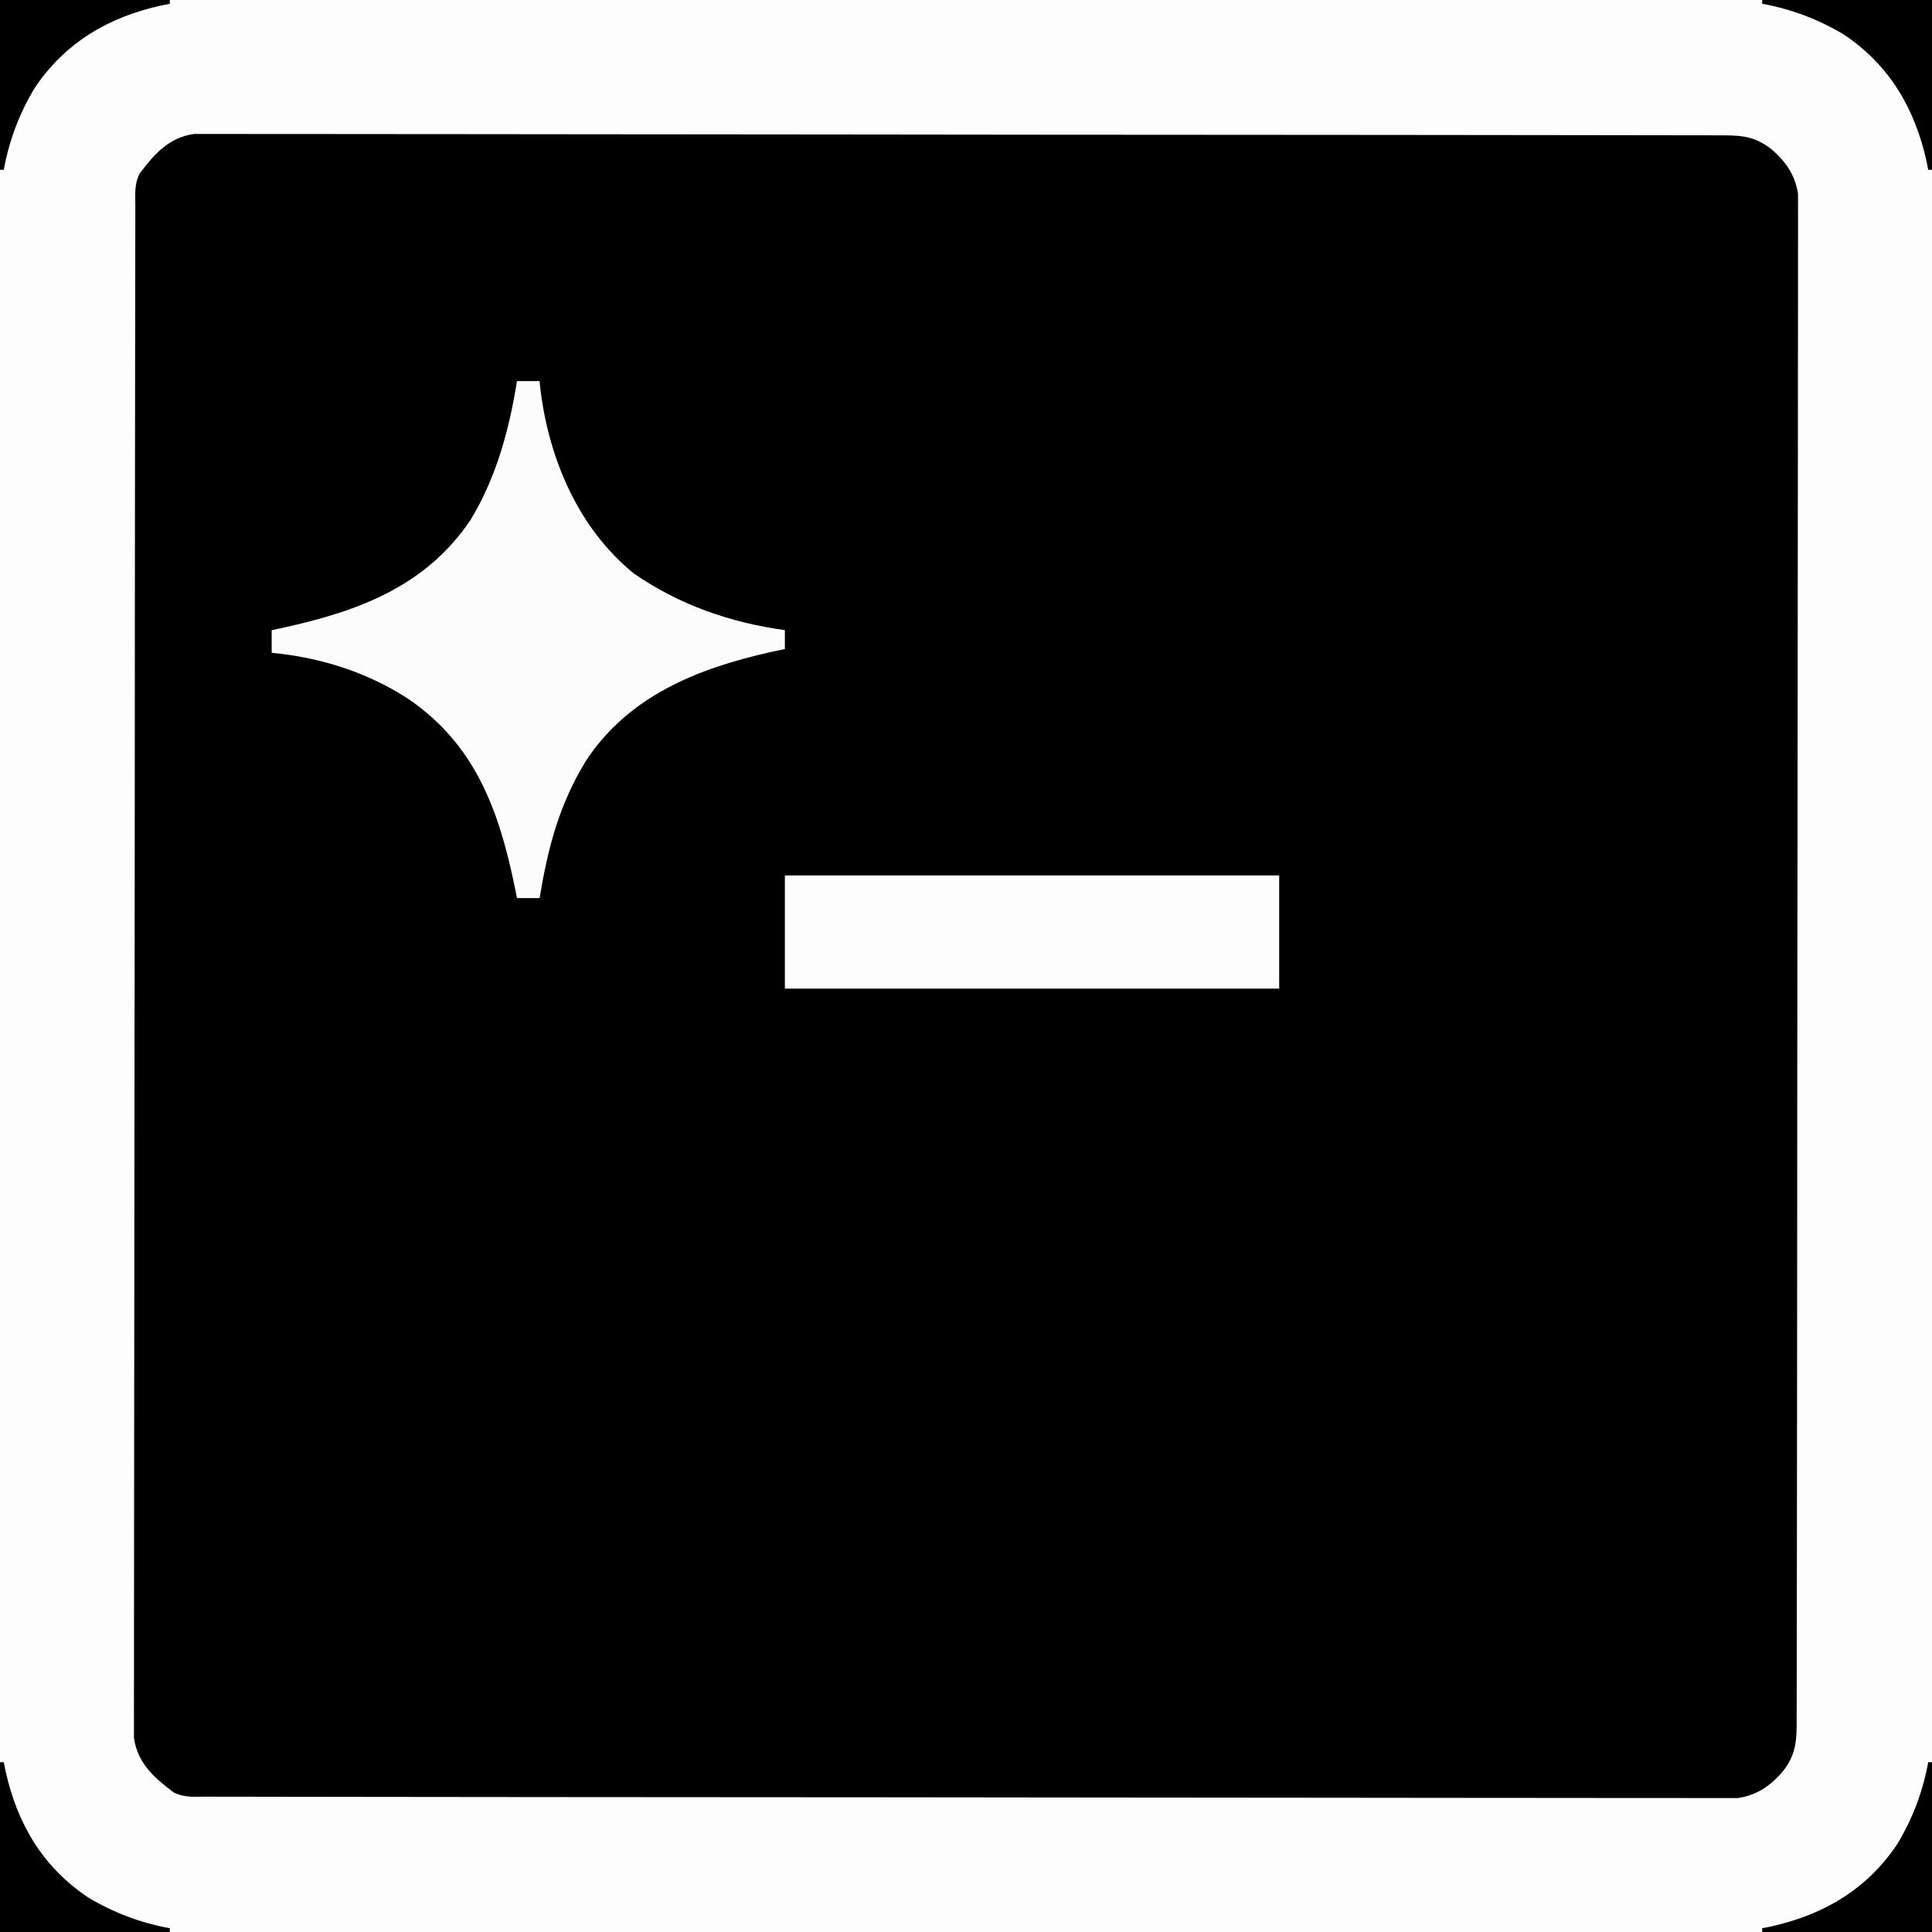
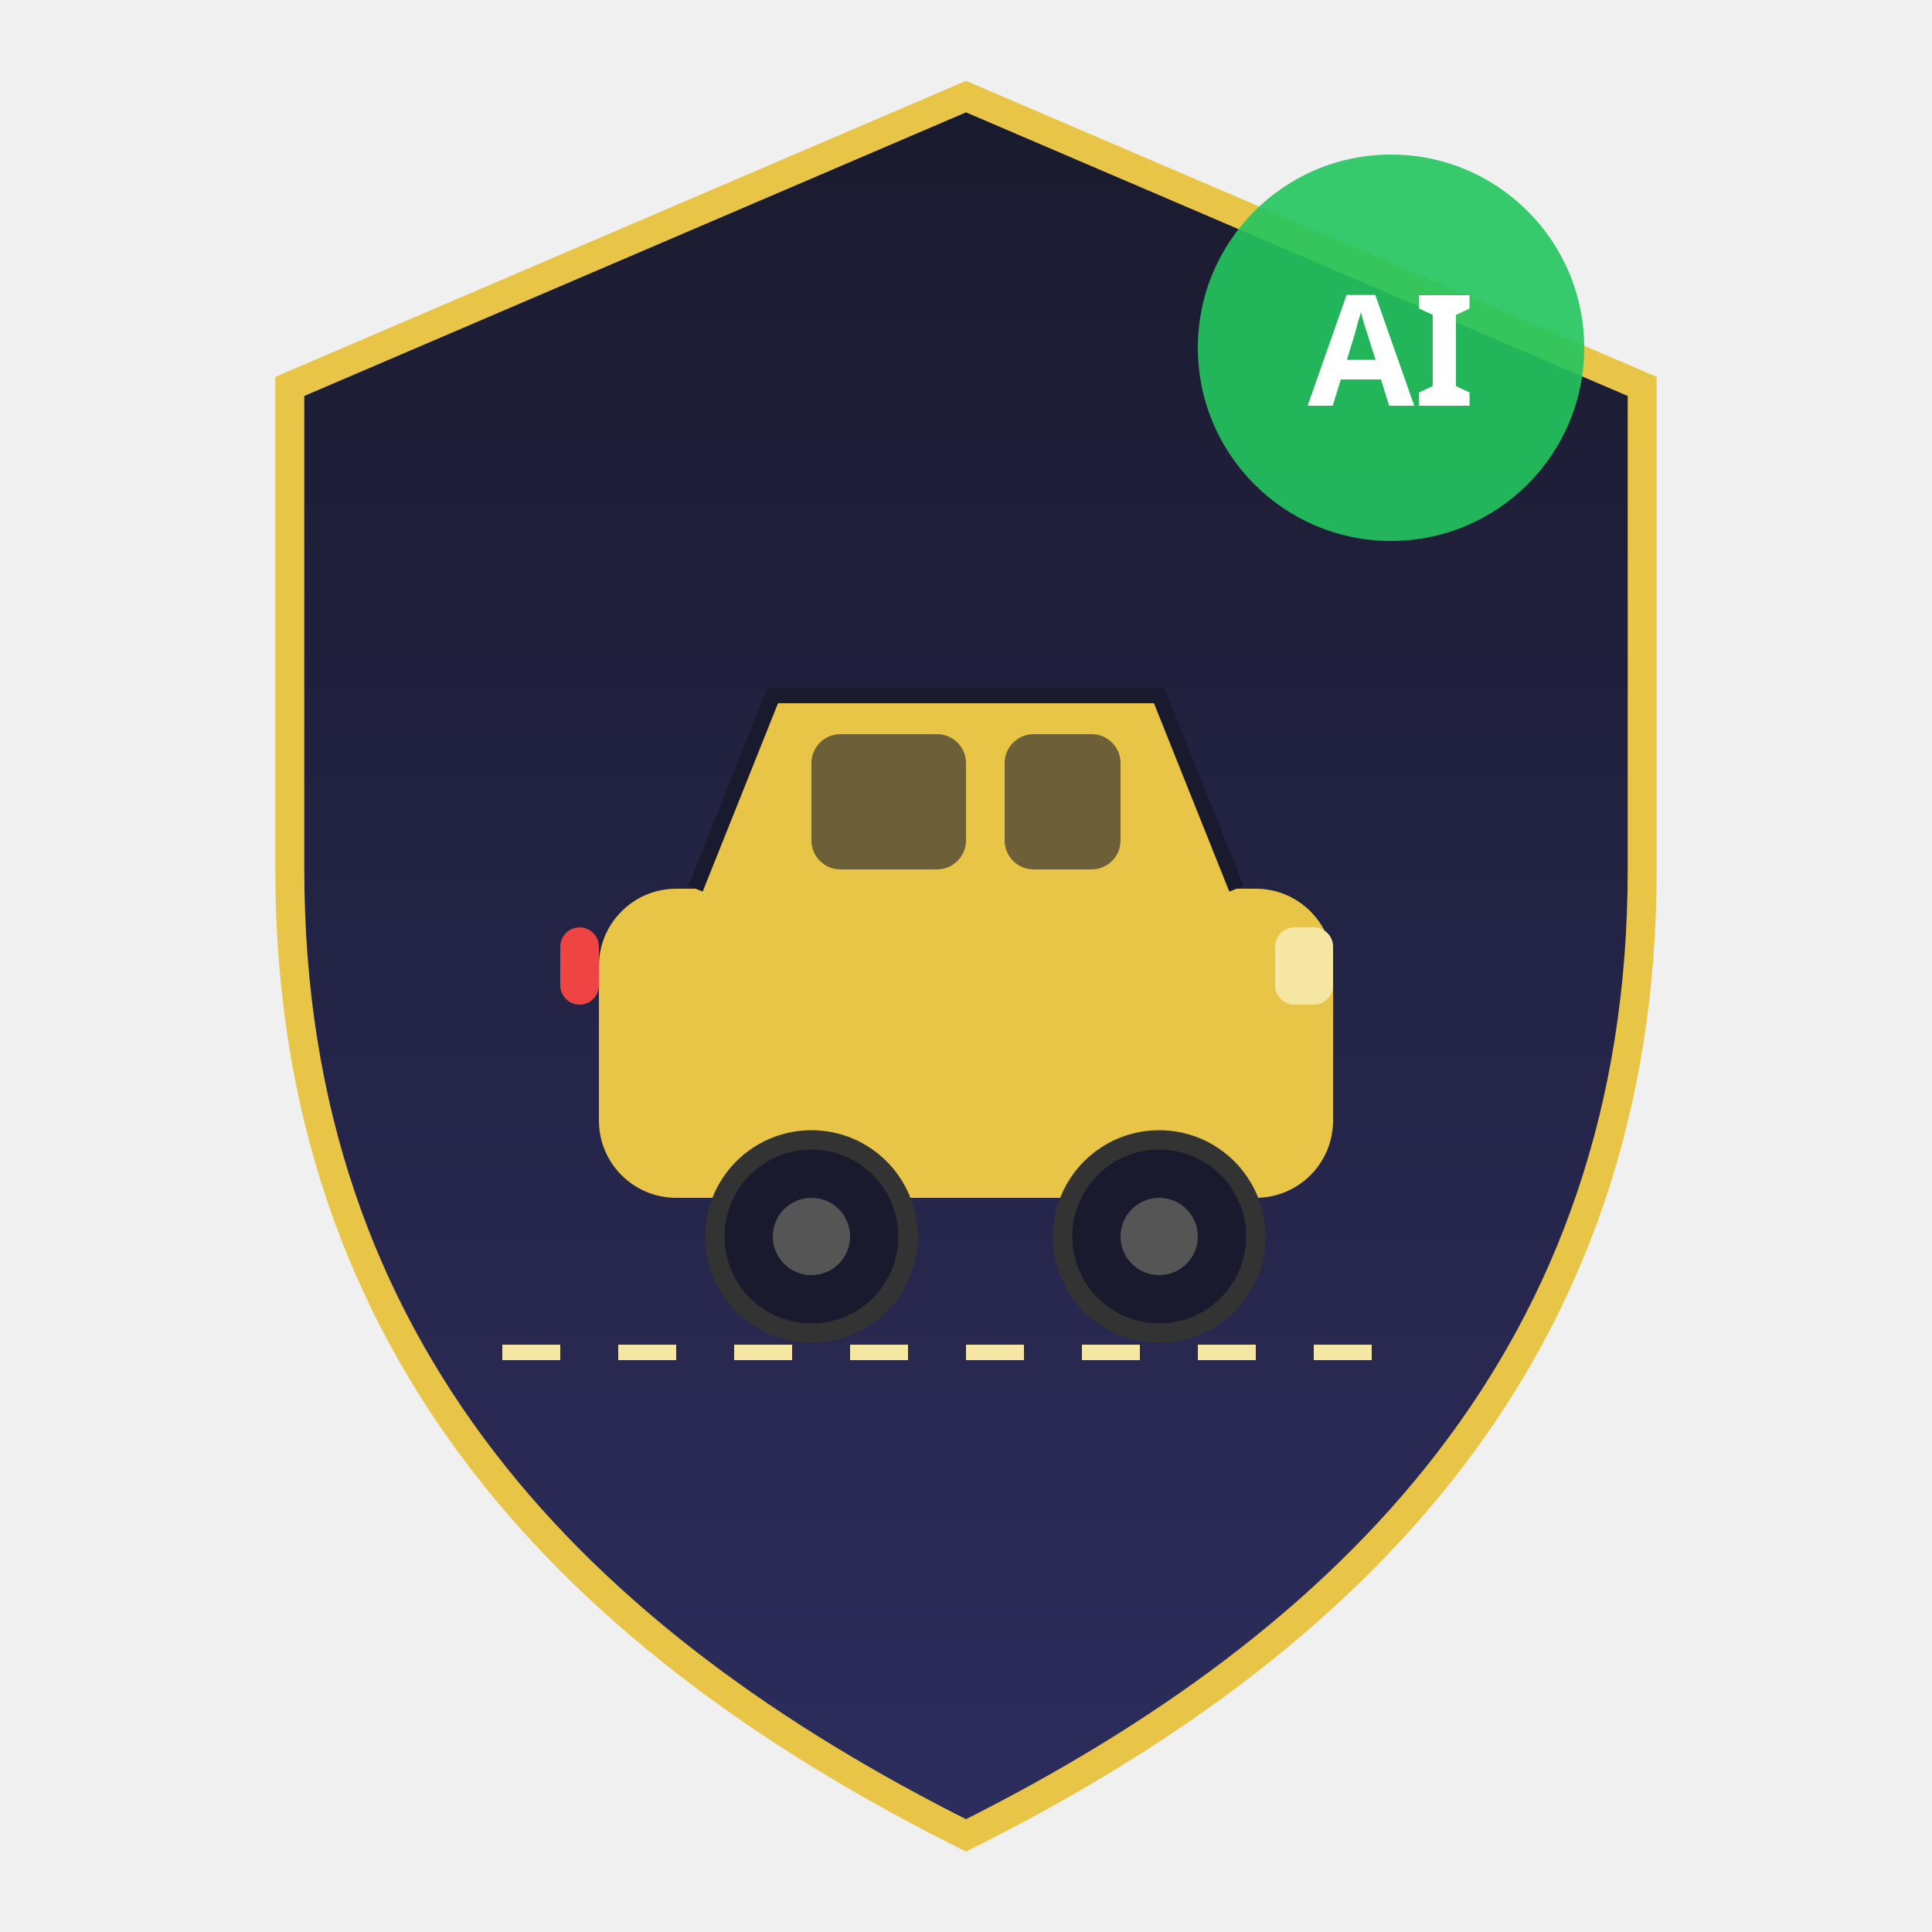
- <svg xmlns="http://www.w3.org/2000/svg" version="1.1" width="512" height="512">
-   <path d="M0 0 C168.96 0 337.92 0 512 0 C512 168.96 512 337.92 512 512 C343.04 512 174.08 512 0 512 C0 343.04 0 174.08 0 0 Z " fill="#000000" transform="translate(0,0)" />
-   <path d="M0 0 C168.96 0 337.92 0 512 0 C512 168.96 512 337.92 512 512 C343.04 512 174.08 512 0 512 C0 343.04 0 174.08 0 0 Z M37 46 C35.542 48.916 35.87 51.468 35.866 54.726 C35.863 55.429 35.861 56.132 35.859 56.856 C35.852 59.235 35.852 61.614 35.853 63.993 C35.85 65.706 35.846 67.42 35.842 69.133 C35.832 73.86 35.828 78.587 35.825 83.314 C35.821 88.405 35.812 93.496 35.803 98.586 C35.783 110.89 35.773 123.193 35.764 135.496 C35.76 141.286 35.755 147.075 35.749 152.864 C35.732 172.1 35.718 191.336 35.711 210.572 C35.709 215.567 35.707 220.561 35.705 225.556 C35.704 226.797 35.704 228.038 35.703 229.317 C35.695 249.437 35.67 269.557 35.637 289.676 C35.604 310.317 35.586 330.958 35.583 351.599 C35.581 363.195 35.572 374.79 35.547 386.385 C35.525 396.258 35.517 406.131 35.526 416.005 C35.531 421.044 35.529 426.084 35.51 431.124 C35.492 435.735 35.493 440.346 35.509 444.958 C35.511 446.628 35.507 448.299 35.495 449.969 C35.48 452.237 35.489 454.503 35.505 456.77 C35.504 458.031 35.503 459.291 35.502 460.59 C36.491 467.36 40.84 471.074 46 475 C48.916 476.458 51.468 476.13 54.726 476.134 C55.78 476.138 55.78 476.138 56.856 476.141 C59.235 476.148 61.614 476.148 63.993 476.147 C65.706 476.15 67.42 476.154 69.133 476.158 C73.86 476.168 78.587 476.172 83.314 476.175 C88.405 476.179 93.496 476.188 98.586 476.197 C110.89 476.217 123.193 476.227 135.496 476.236 C141.286 476.24 147.075 476.245 152.864 476.251 C172.1 476.268 191.336 476.282 210.572 476.289 C215.567 476.291 220.561 476.293 225.556 476.295 C227.418 476.296 227.418 476.296 229.317 476.297 C249.437 476.305 269.557 476.33 289.676 476.363 C310.317 476.396 330.958 476.414 351.599 476.417 C363.195 476.419 374.79 476.428 386.385 476.453 C396.258 476.475 406.131 476.483 416.005 476.474 C421.044 476.469 426.084 476.471 431.124 476.49 C435.735 476.508 440.346 476.507 444.958 476.491 C446.628 476.489 448.299 476.493 449.969 476.505 C452.237 476.52 454.503 476.511 456.77 476.495 C458.031 476.496 459.291 476.497 460.59 476.498 C465.743 475.745 469.553 473.011 472.812 469 C476.218 464.33 476.126 460.786 476.134 455.059 C476.137 454.357 476.139 453.655 476.141 452.932 C476.148 450.569 476.148 448.206 476.147 445.842 C476.15 444.135 476.154 442.429 476.158 440.722 C476.168 436.022 476.172 431.323 476.175 426.623 C476.179 421.558 476.188 416.493 476.197 411.428 C476.217 399.194 476.227 386.96 476.236 374.725 C476.24 368.967 476.245 363.209 476.251 357.451 C476.268 338.316 476.282 319.181 476.289 300.046 C476.291 295.08 476.293 290.114 476.295 285.148 C476.296 283.914 476.296 282.679 476.297 281.408 C476.305 261.398 476.33 241.389 476.363 221.379 C476.396 200.846 476.414 180.314 476.417 159.781 C476.419 148.249 476.428 136.716 476.453 125.183 C476.475 115.365 476.483 105.547 476.474 95.729 C476.469 90.717 476.471 85.706 476.49 80.695 C476.508 76.109 476.507 71.524 476.491 66.938 C476.489 65.277 476.493 63.617 476.505 61.956 C476.52 59.701 476.511 57.448 476.495 55.193 C476.496 53.313 476.496 53.313 476.498 51.395 C475.744 46.251 473.004 42.441 469 39.188 C464.33 35.782 460.786 35.874 455.059 35.866 C454.006 35.862 454.006 35.862 452.932 35.859 C450.569 35.852 448.206 35.852 445.842 35.853 C444.135 35.85 442.429 35.846 440.722 35.842 C436.022 35.832 431.323 35.828 426.623 35.825 C421.558 35.821 416.493 35.812 411.428 35.803 C399.194 35.783 386.96 35.773 374.725 35.764 C368.967 35.76 363.209 35.755 357.451 35.749 C338.316 35.732 319.181 35.718 300.046 35.711 C295.08 35.709 290.114 35.707 285.148 35.705 C283.297 35.704 283.297 35.704 281.408 35.703 C261.398 35.695 241.389 35.67 221.379 35.637 C200.846 35.604 180.314 35.586 159.781 35.583 C148.249 35.581 136.716 35.572 125.183 35.547 C115.365 35.525 105.547 35.517 95.729 35.526 C90.717 35.531 85.706 35.529 80.695 35.51 C76.109 35.492 71.524 35.493 66.938 35.509 C65.277 35.511 63.617 35.507 61.956 35.495 C59.701 35.48 57.448 35.489 55.193 35.505 C53.94 35.504 52.686 35.503 51.395 35.502 C44.635 36.493 40.921 40.847 37 46 Z " fill="#FDFDFD" transform="translate(0,0)" />
-   <path d="M0 0 C1.98 0 3.96 0 6 0 C6.112 1.129 6.112 1.129 6.227 2.281 C8.514 20.758 16.313 39.069 31 51 C43.084 59.324 56.465 63.975 71 66 C71 67.65 71 69.3 71 71 C69.113 71.402 69.113 71.402 67.188 71.812 C47.817 76.159 29.505 83.472 18.219 100.723 C11.132 112.358 8.197 123.735 6 137 C4.02 137 2.04 137 0 137 C-0.17 136.14 -0.34 135.28 -0.516 134.395 C-4.723 113.872 -10.943 96.372 -28.885 84.157 C-39.71 77.117 -52.191 73.208 -65 72 C-65 70.02 -65 68.04 -65 66 C-63.385 65.654 -63.385 65.654 -61.738 65.301 C-41.857 60.917 -24.135 54.33 -12.312 36.812 C-5.485 25.553 -2.054 12.916 0 0 Z " fill="#FCFCFC" transform="translate(137,101)" />
-   <path d="M0 0 C43.23 0 86.46 0 131 0 C131 9.9 131 19.8 131 30 C87.77 30 44.54 30 0 30 C0 20.1 0 10.2 0 0 Z " fill="#FDFDFD" transform="translate(208,232)" />
-   <path d="M0 0 C0.33 0 0.66 0 1 0 C1.147 0.739 1.294 1.477 1.445 2.238 C4.544 16.254 11.255 27.723 23.312 35.812 C30.113 39.889 37.206 42.575 45 44 C45 44.33 45 44.66 45 45 C30.15 45 15.3 45 0 45 C0 30.15 0 15.3 0 0 Z " fill="#000000" transform="translate(0,467)" />
-   <path d="M0 0 C0.33 0 0.66 0 1 0 C1 14.85 1 29.7 1 45 C-13.85 45 -28.7 45 -44 45 C-44 44.67 -44 44.34 -44 44 C-43.261 43.853 -42.523 43.706 -41.762 43.555 C-27.746 40.456 -16.277 33.745 -8.188 21.688 C-4.111 14.887 -1.425 7.794 0 0 Z " fill="#000000" transform="translate(511,467)" />
-   <path d="M0 0 C14.85 0 29.7 0 45 0 C45 14.85 45 29.7 45 45 C44.67 45 44.34 45 44 45 C43.853 44.261 43.706 43.523 43.555 42.762 C40.456 28.746 33.745 17.277 21.688 9.188 C14.887 5.111 7.794 2.425 0 1 C0 0.67 0 0.34 0 0 Z " fill="#000000" transform="translate(467,0)" />
-   <path d="M0 0 C14.85 0 29.7 0 45 0 C45 0.33 45 0.66 45 1 C44.261 1.147 43.523 1.294 42.762 1.445 C28.746 4.544 17.277 11.255 9.188 23.312 C5.111 30.113 2.425 37.206 1 45 C0.67 45 0.34 45 0 45 C0 30.15 0 15.3 0 0 Z " fill="#000000" transform="translate(0,0)" />
+ <svg xmlns="http://www.w3.org/2000/svg" viewBox="0 0 100 100" fill="none">
+   <defs>
+     <linearGradient id="bg" x1="0" y1="0" x2="0" y2="1">
+       <stop offset="0%" stop-color="#1a1a2e" />
+       <stop offset="100%" stop-color="#2d2d5e" />
+     </linearGradient>
+   </defs>
+   <path d="M50 5 L85 20 L85 45 C85 70 70 85 50 95 C30 85 15 70 15 45 L15 20 Z" fill="url(#bg)" stroke="#e8c547" stroke-width="1.5" />
+   <g transform="translate(26, 30)">
+     <rect x="5" y="16" width="38" height="16" rx="4" fill="#e8c547" />
+     <path d="M10 16 L14 6 L34 6 L38 16" fill="#e8c547" stroke="#1a1a2e" stroke-width="0.8" />
+     <rect x="16" y="8" width="8" height="7" rx="1.5" fill="#1a1a2e" opacity="0.6" />
+     <rect x="26" y="8" width="6" height="7" rx="1.5" fill="#1a1a2e" opacity="0.6" />
+     <rect x="40" y="18" width="3" height="4" rx="1" fill="#f5e6a3" />
+     <rect x="3" y="18" width="2" height="4" rx="1" fill="#ef4444" />
+     <circle cx="16" cy="34" r="5" fill="#1a1a2e" stroke="#333" stroke-width="1" />
+     <circle cx="16" cy="34" r="2" fill="#555" />
+     <circle cx="34" cy="34" r="5" fill="#1a1a2e" stroke="#333" stroke-width="1" />
+     <circle cx="34" cy="34" r="2" fill="#555" />
+     <line x1="0" y1="40" x2="48" y2="40" stroke="#f5e6a3" stroke-width="0.8" stroke-dasharray="3,3" />
+   </g>
+   <circle cx="72" cy="18" r="10" fill="#22c55e" opacity="0.9" />
+   <text x="72" y="21" text-anchor="middle" fill="white" font-size="8" font-weight="bold" font-family="system-ui">AI</text>
</svg>
